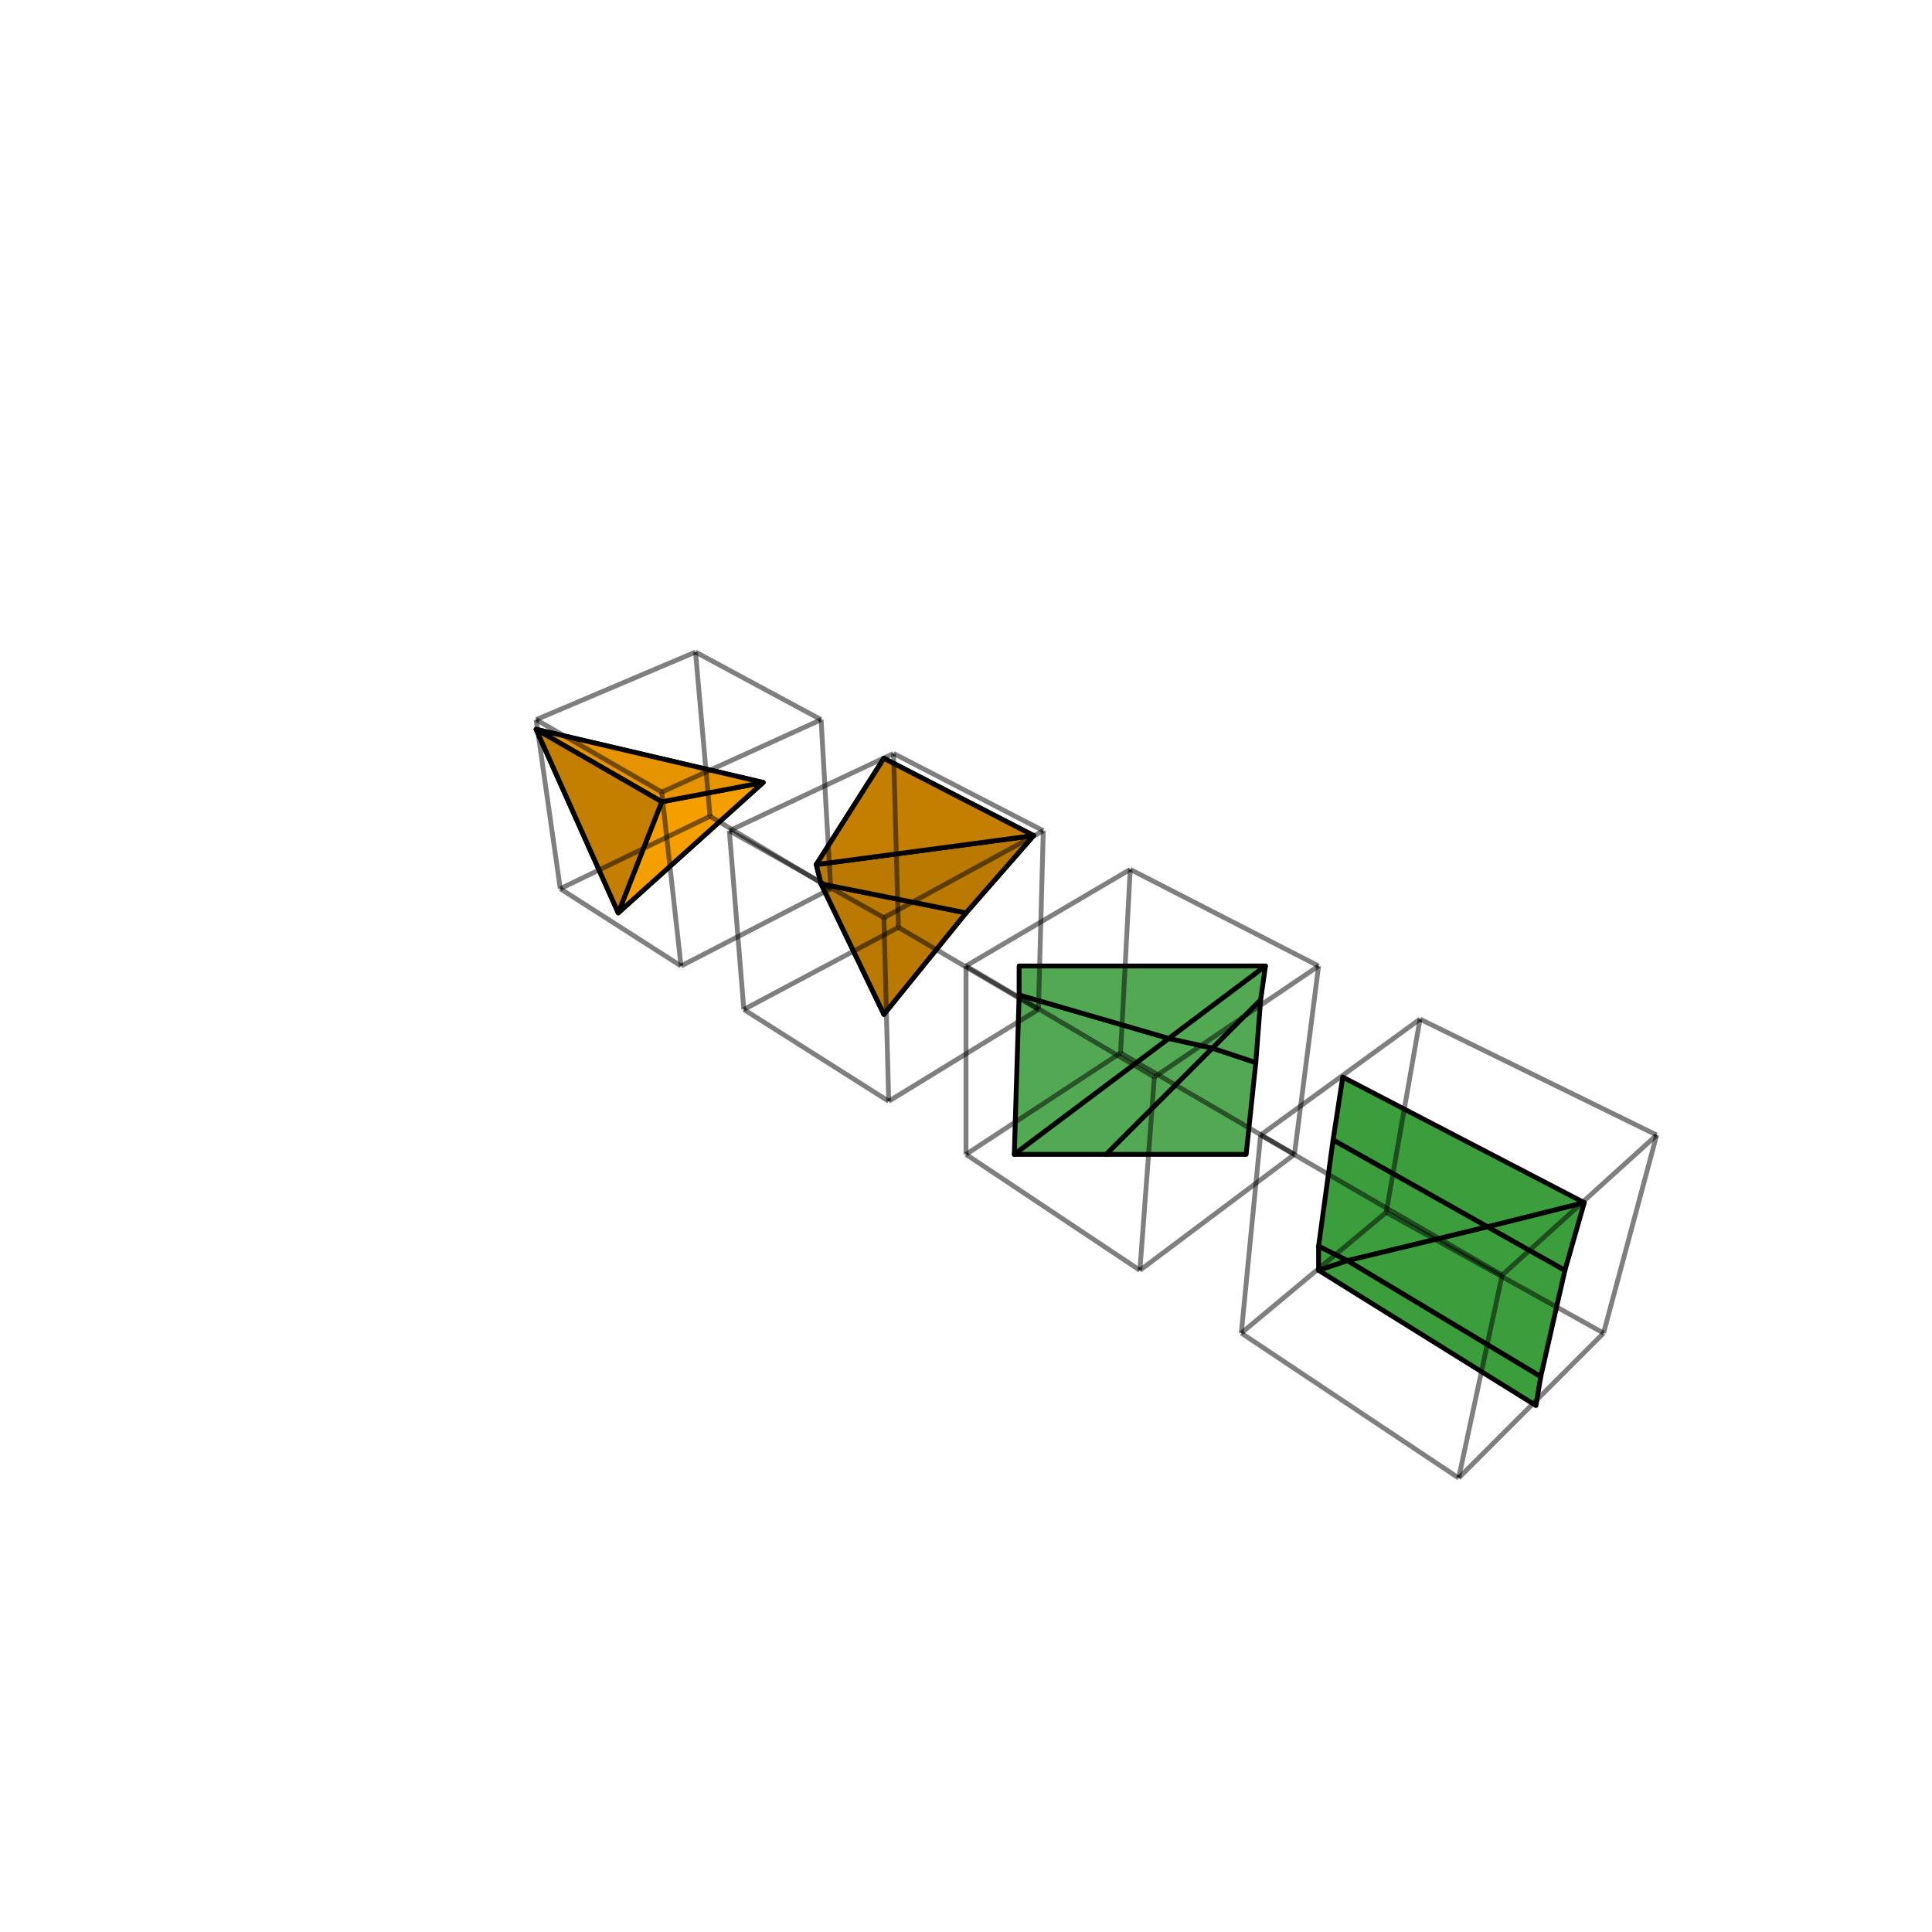
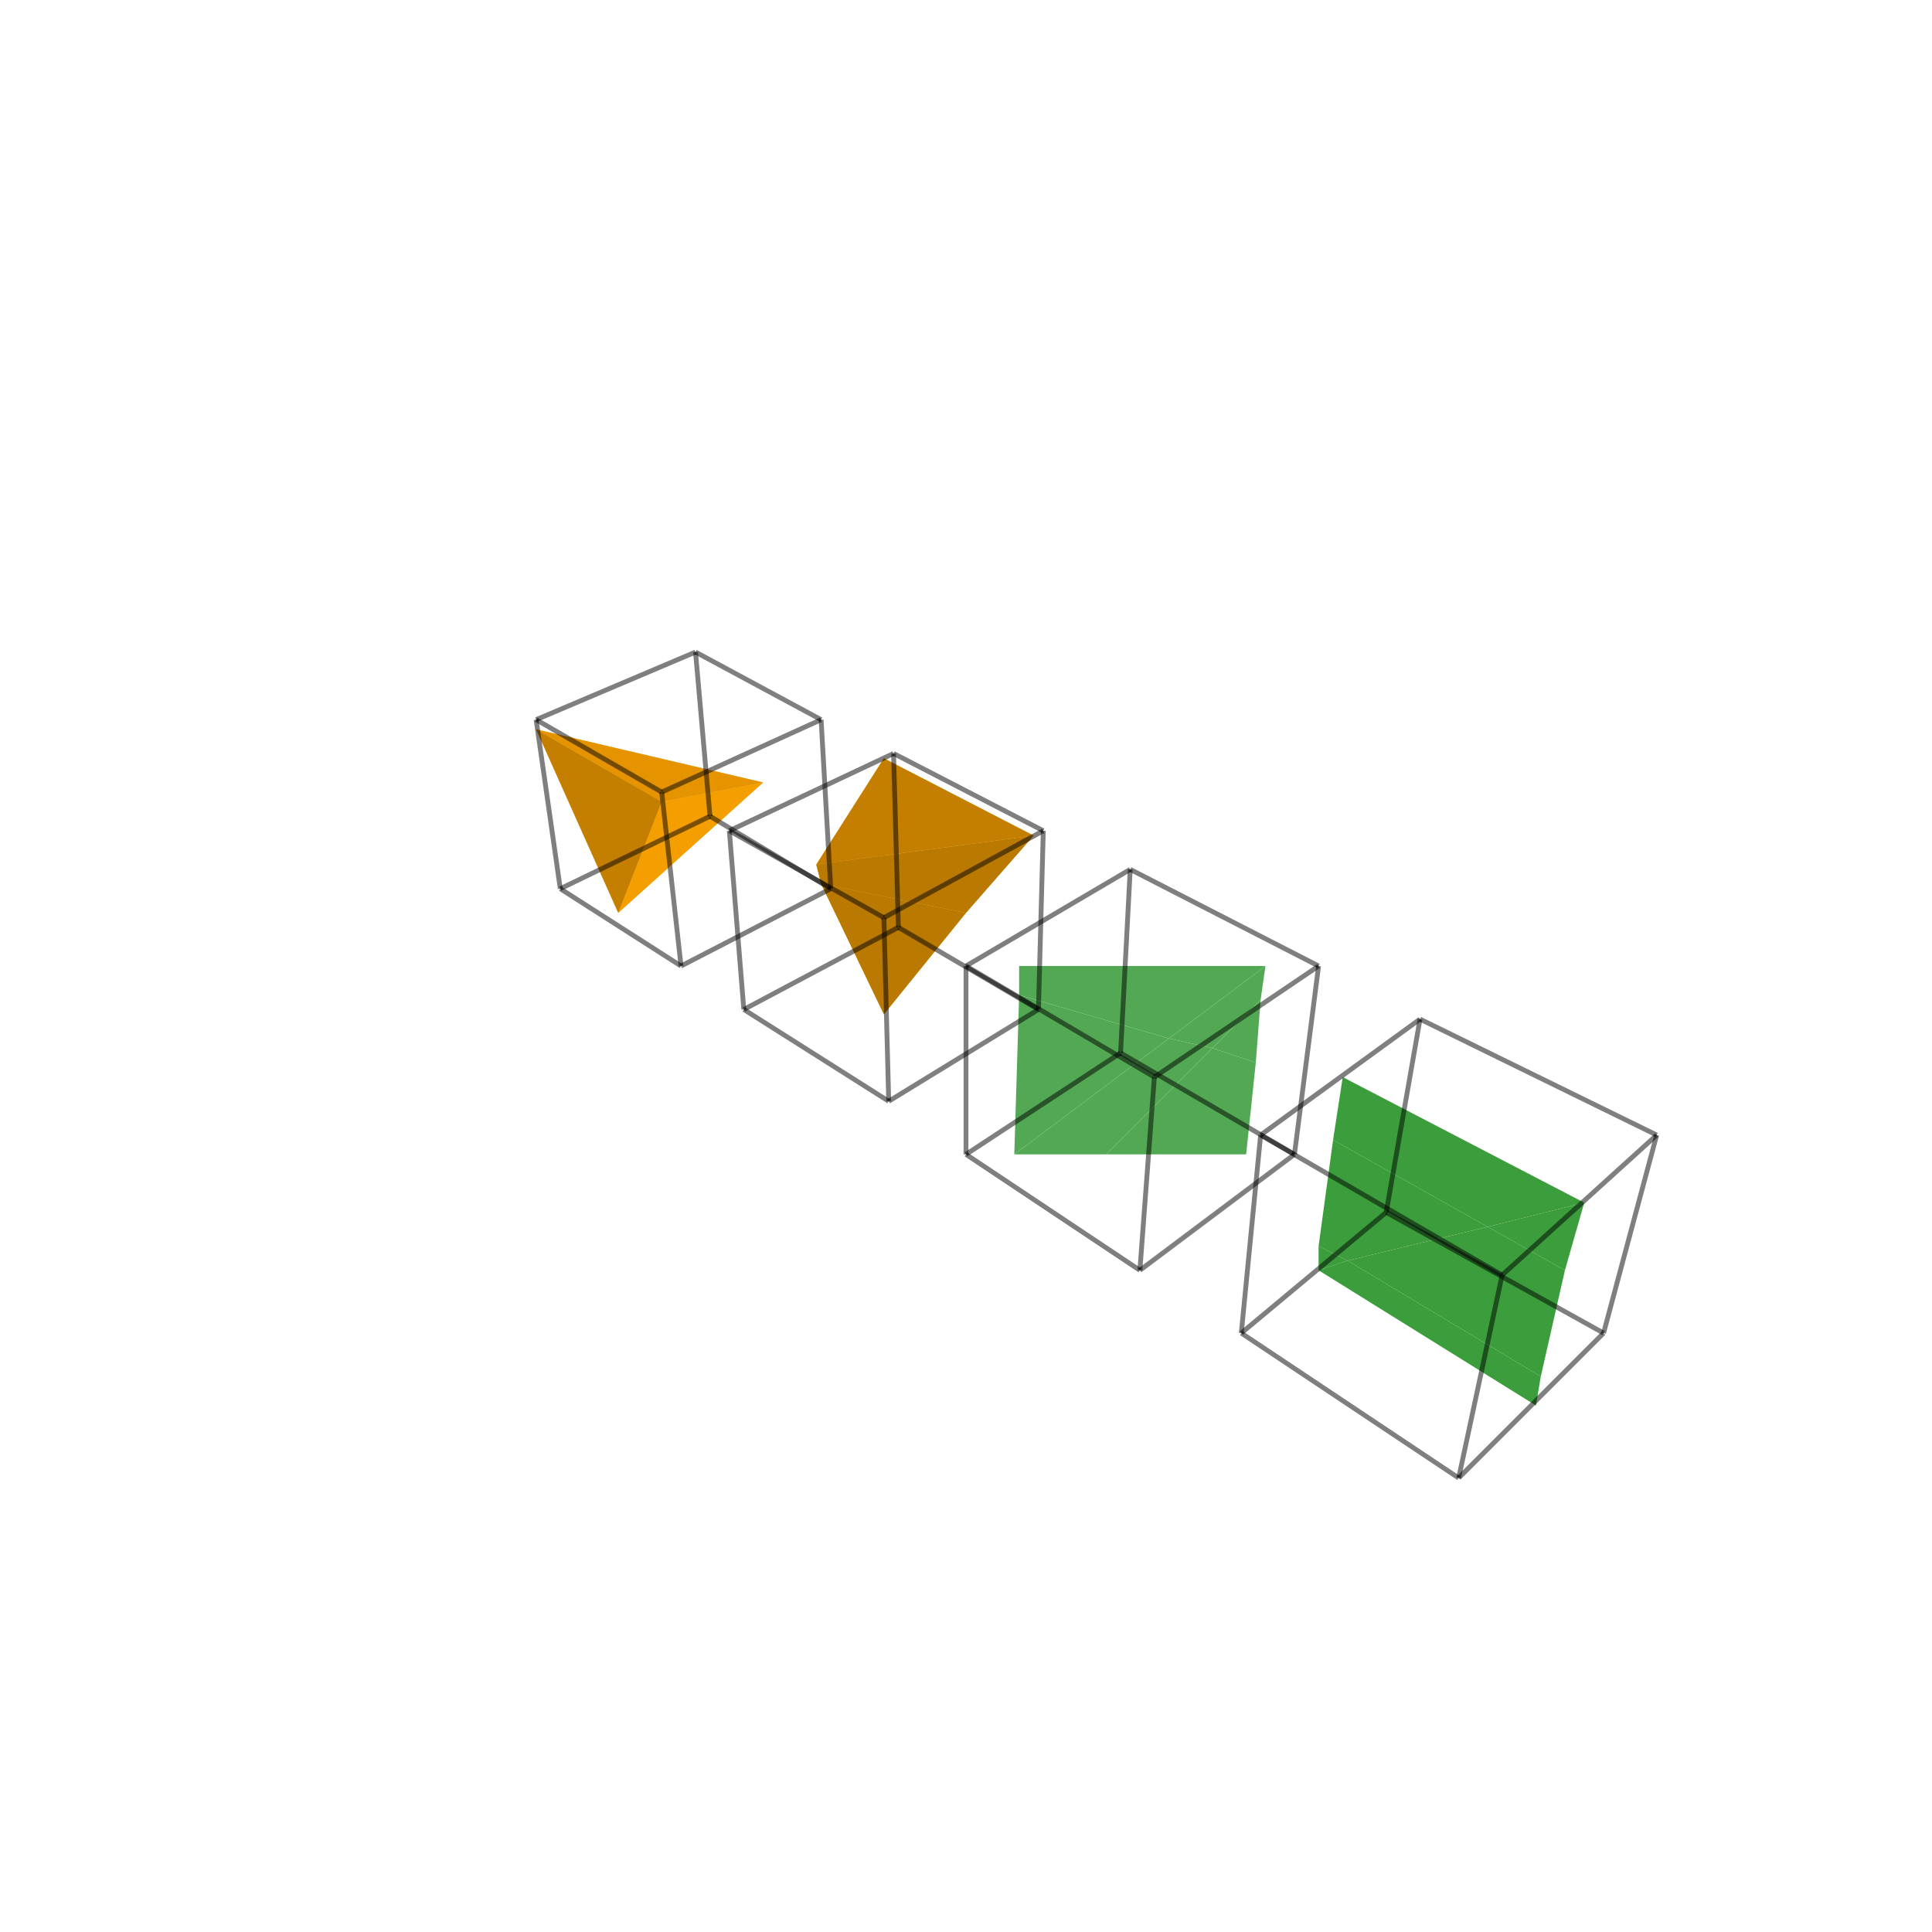
<svg xmlns="http://www.w3.org/2000/svg" width="400" height="400" viewBox="-200 -200 400 400">
  <g stroke="#000" stroke-width="1" stroke-linecap="round" stroke-linejoin="round">
-     <polygon fill="rgba(255,197,90,1)" points="-72,-11 -42,-38 -89,-49" />
-     <polygon fill="rgba(244,158,0,1)" points="-63,-34 -42,-38 -72,-11" />
-     <polygon fill="rgba(83,169,83,1)" points="29,39 58,39 60,20 51,17" />
-     <polygon fill="rgba(59,157,59,1)" points="73,63 79,61 73,58" />
-     <polygon fill="rgba(59,157,59,1)" points="73,63 118,91 119,85 79,61" />
-     <polygon fill="rgba(255,193,79,1)" points="-17,-20 -17,10 0,-11" />
-     <polygon fill="rgba(255,176,32,1)" points="-30,-17 -17,10 -17,-20" />
-     <polygon fill="rgba(186,121,0,1)" points="0,-11 -17,10 -30,-17" />
-     <polygon fill="rgba(83,169,83,1)" points="10,39 42,15 11,6" />
-     <polygon fill="rgba(83,169,83,1)" points="10,39 29,39 51,17 42,15" />
-     <polygon fill="rgba(59,157,59,1)" points="79,61 108,54 76,36 73,58" />
-     <polygon fill="rgba(59,157,59,1)" points="119,85 124,63 108,54 79,61" />
-     <polygon fill="rgba(229,148,0,1)" points="-89,-49 -42,-38 -63,-34" />
-     <polygon fill="rgba(83,169,83,1)" points="60,20 61,7 51,17" />
-     <polygon fill="rgba(255,193,79,1)" points="-17,-43 -17,-20 0,-11 14,-27" />
-     <polygon fill="rgba(255,176,32,1)" points="-31,-21 -30,-17 -17,-20 -17,-43" />
-     <polygon fill="rgba(186,121,0,1)" points="14,-27 0,-11 -30,-17 -31,-21" />
-     <polygon fill="rgba(83,169,83,1)" points="42,15 62,0 11,0 11,6" />
-     <polygon fill="rgba(83,169,83,1)" points="61,7 62,0 42,15 51,17" />
-     <polygon fill="rgba(59,157,59,1)" points="108,54 128,49 78,23 76,36" />
-     <polygon fill="rgba(59,157,59,1)" points="124,63 128,49 108,54" />
-     <polygon fill="rgba(196,127,0,1)" points="-17,-43 14,-27 -31,-21" />
-     <polygon fill="rgba(196,127,0,1)" points="-89,-49 -63,-34 -72,-11" />
+     <polygon fill="rgba(255,197,90,1)" stroke="none" points="-72,-11 -42,-38 -89,-49" />
+     <polygon fill="rgba(244,158,0,1)" stroke="none" points="-63,-34 -42,-38 -72,-11" />
+     <polygon fill="rgba(83,169,83,1)" stroke="none" points="29,39 58,39 60,20 51,17" />
+     <polygon fill="rgba(59,157,59,1)" stroke="none" points="73,63 79,61 73,58" />
+     <polygon fill="rgba(59,157,59,1)" stroke="none" points="73,63 118,91 119,85 79,61" />
+     <polygon fill="rgba(255,193,79,1)" stroke="none" points="-17,-20 -17,10 0,-11" />
+     <polygon fill="rgba(255,176,32,1)" stroke="none" points="-30,-17 -17,10 -17,-20" />
+     <polygon fill="rgba(186,121,0,1)" stroke="none" points="0,-11 -17,10 -30,-17" />
+     <polygon fill="rgba(83,169,83,1)" stroke="none" points="10,39 42,15 11,6" />
+     <polygon fill="rgba(83,169,83,1)" stroke="none" points="10,39 29,39 51,17 42,15" />
+     <polygon fill="rgba(59,157,59,1)" stroke="none" points="79,61 108,54 76,36 73,58" />
+     <polygon fill="rgba(59,157,59,1)" stroke="none" points="119,85 124,63 108,54 79,61" />
+     <polygon fill="rgba(229,148,0,1)" stroke="none" points="-89,-49 -42,-38 -63,-34" />
+     <polygon fill="rgba(83,169,83,1)" stroke="none" points="60,20 61,7 51,17" />
+     <polygon fill="rgba(255,193,79,1)" stroke="none" points="-17,-43 -17,-20 0,-11 14,-27" />
+     <polygon fill="rgba(255,176,32,1)" stroke="none" points="-31,-21 -30,-17 -17,-20 -17,-43" />
+     <polygon fill="rgba(186,121,0,1)" stroke="none" points="14,-27 0,-11 -30,-17 -31,-21" />
+     <polygon fill="rgba(83,169,83,1)" stroke="none" points="42,15 62,0 11,0 11,6" />
+     <polygon fill="rgba(83,169,83,1)" stroke="none" points="61,7 62,0 42,15 51,17" />
+     <polygon fill="rgba(59,157,59,1)" stroke="none" points="108,54 128,49 78,23 76,36" />
+     <polygon fill="rgba(59,157,59,1)" stroke="none" points="124,63 128,49 108,54" />
+     <polygon fill="rgba(196,127,0,1)" stroke="none" points="-17,-43 14,-27 -31,-21" />
+     <polygon fill="rgba(196,127,0,1)" stroke="none" points="-89,-49 -63,-34 -72,-11" />
  </g>
  <polyline fill="none" stroke="rgba(0,0,0,0.5)" points="102,106 111,64" />
  <polyline fill="none" stroke="rgba(0,0,0,0.5)" points="111,64 61,35" />
  <polyline fill="none" stroke="rgba(0,0,0,0.5)" points="143,35 111,64" />
  <polyline fill="none" stroke="rgba(0,0,0,0.5)" points="132,76 143,35" />
  <polyline fill="none" stroke="rgba(0,0,0,0.5)" points="143,35 94,11" />
  <polyline fill="none" stroke="rgba(0,0,0,0.5)" points="132,76 102,106" />
  <polyline fill="none" stroke="rgba(0,0,0,0.5)" points="94,11 61,35" />
  <polyline fill="none" stroke="rgba(0,0,0,0.5)" points="57,76 102,106" />
  <polyline fill="none" stroke="rgba(0,0,0,0.5)" points="61,35 57,76" />
  <polyline fill="none" stroke="rgba(0,0,0,0.5)" points="36,63 39,23" />
  <polyline fill="none" stroke="rgba(0,0,0,0.5)" points="73,0 39,23" />
  <polyline fill="none" stroke="rgba(0,0,0,0.5)" points="39,23 0,0" />
  <polyline fill="none" stroke="rgba(0,0,0,0.5)" points="87,51 132,76" />
  <polyline fill="none" stroke="rgba(0,0,0,0.5)" points="94,11 87,51" />
  <polyline fill="none" stroke="rgba(0,0,0,0.5)" points="87,51 57,76" />
  <polyline fill="none" stroke="rgba(0,0,0,0.5)" points="68,39 73,0" />
  <polyline fill="none" stroke="rgba(0,0,0,0.5)" points="68,39 36,63" />
  <polyline fill="none" stroke="rgba(0,0,0,0.5)" points="73,0 34,-20" />
  <polyline fill="none" stroke="rgba(0,0,0,0.5)" points="0,39 36,63" />
  <polyline fill="none" stroke="rgba(0,0,0,0.5)" points="0,0 0,39" />
  <polyline fill="none" stroke="rgba(0,0,0,0.5)" points="34,-20 0,0" />
  <polyline fill="none" stroke="rgba(0,0,0,0.5)" points="-16,28 -17,-10" />
  <polyline fill="none" stroke="rgba(0,0,0,0.5)" points="-17,-10 -49,-28" />
  <polyline fill="none" stroke="rgba(0,0,0,0.5)" points="16,-28 -17,-10" />
  <polyline fill="none" stroke="rgba(0,0,0,0.5)" points="32,18 68,39" />
  <polyline fill="none" stroke="rgba(0,0,0,0.5)" points="34,-20 32,18" />
  <polyline fill="none" stroke="rgba(0,0,0,0.5)" points="32,18 0,39" />
  <polyline fill="none" stroke="rgba(0,0,0,0.5)" points="15,9 16,-28" />
  <polyline fill="none" stroke="rgba(0,0,0,0.5)" points="16,-28 -15,-44" />
  <polyline fill="none" stroke="rgba(0,0,0,0.5)" points="-46,9 -16,28" />
  <polyline fill="none" stroke="rgba(0,0,0,0.5)" points="-49,-28 -46,9" />
  <polyline fill="none" stroke="rgba(0,0,0,0.5)" points="15,9 -16,28" />
  <polyline fill="none" stroke="rgba(0,0,0,0.5)" points="-15,-44 -49,-28" />
  <polyline fill="none" stroke="rgba(0,0,0,0.5)" points="-59,0 -63,-36" />
  <polyline fill="none" stroke="rgba(0,0,0,0.5)" points="-63,-36 -89,-51" />
  <polyline fill="none" stroke="rgba(0,0,0,0.5)" points="-30,-51 -63,-36" />
  <polyline fill="none" stroke="rgba(0,0,0,0.5)" points="-14,-8 15,9" />
  <polyline fill="none" stroke="rgba(0,0,0,0.5)" points="-15,-44 -14,-8" />
  <polyline fill="none" stroke="rgba(0,0,0,0.5)" points="-14,-8 -46,9" />
  <polyline fill="none" stroke="rgba(0,0,0,0.5)" points="-28,-16 -30,-51" />
  <polyline fill="none" stroke="rgba(0,0,0,0.5)" points="-30,-51 -56,-65" />
  <polyline fill="none" stroke="rgba(0,0,0,0.5)" points="-84,-16 -59,0" />
  <polyline fill="none" stroke="rgba(0,0,0,0.5)" points="-89,-51 -84,-16" />
  <polyline fill="none" stroke="rgba(0,0,0,0.5)" points="-28,-16 -59,0" />
  <polyline fill="none" stroke="rgba(0,0,0,0.5)" points="-56,-65 -89,-51" />
  <polyline fill="none" stroke="rgba(0,0,0,0.5)" points="-53,-31 -28,-16" />
  <polyline fill="none" stroke="rgba(0,0,0,0.5)" points="-56,-65 -53,-31" />
  <polyline fill="none" stroke="rgba(0,0,0,0.5)" points="-53,-31 -84,-16" />
</svg>
